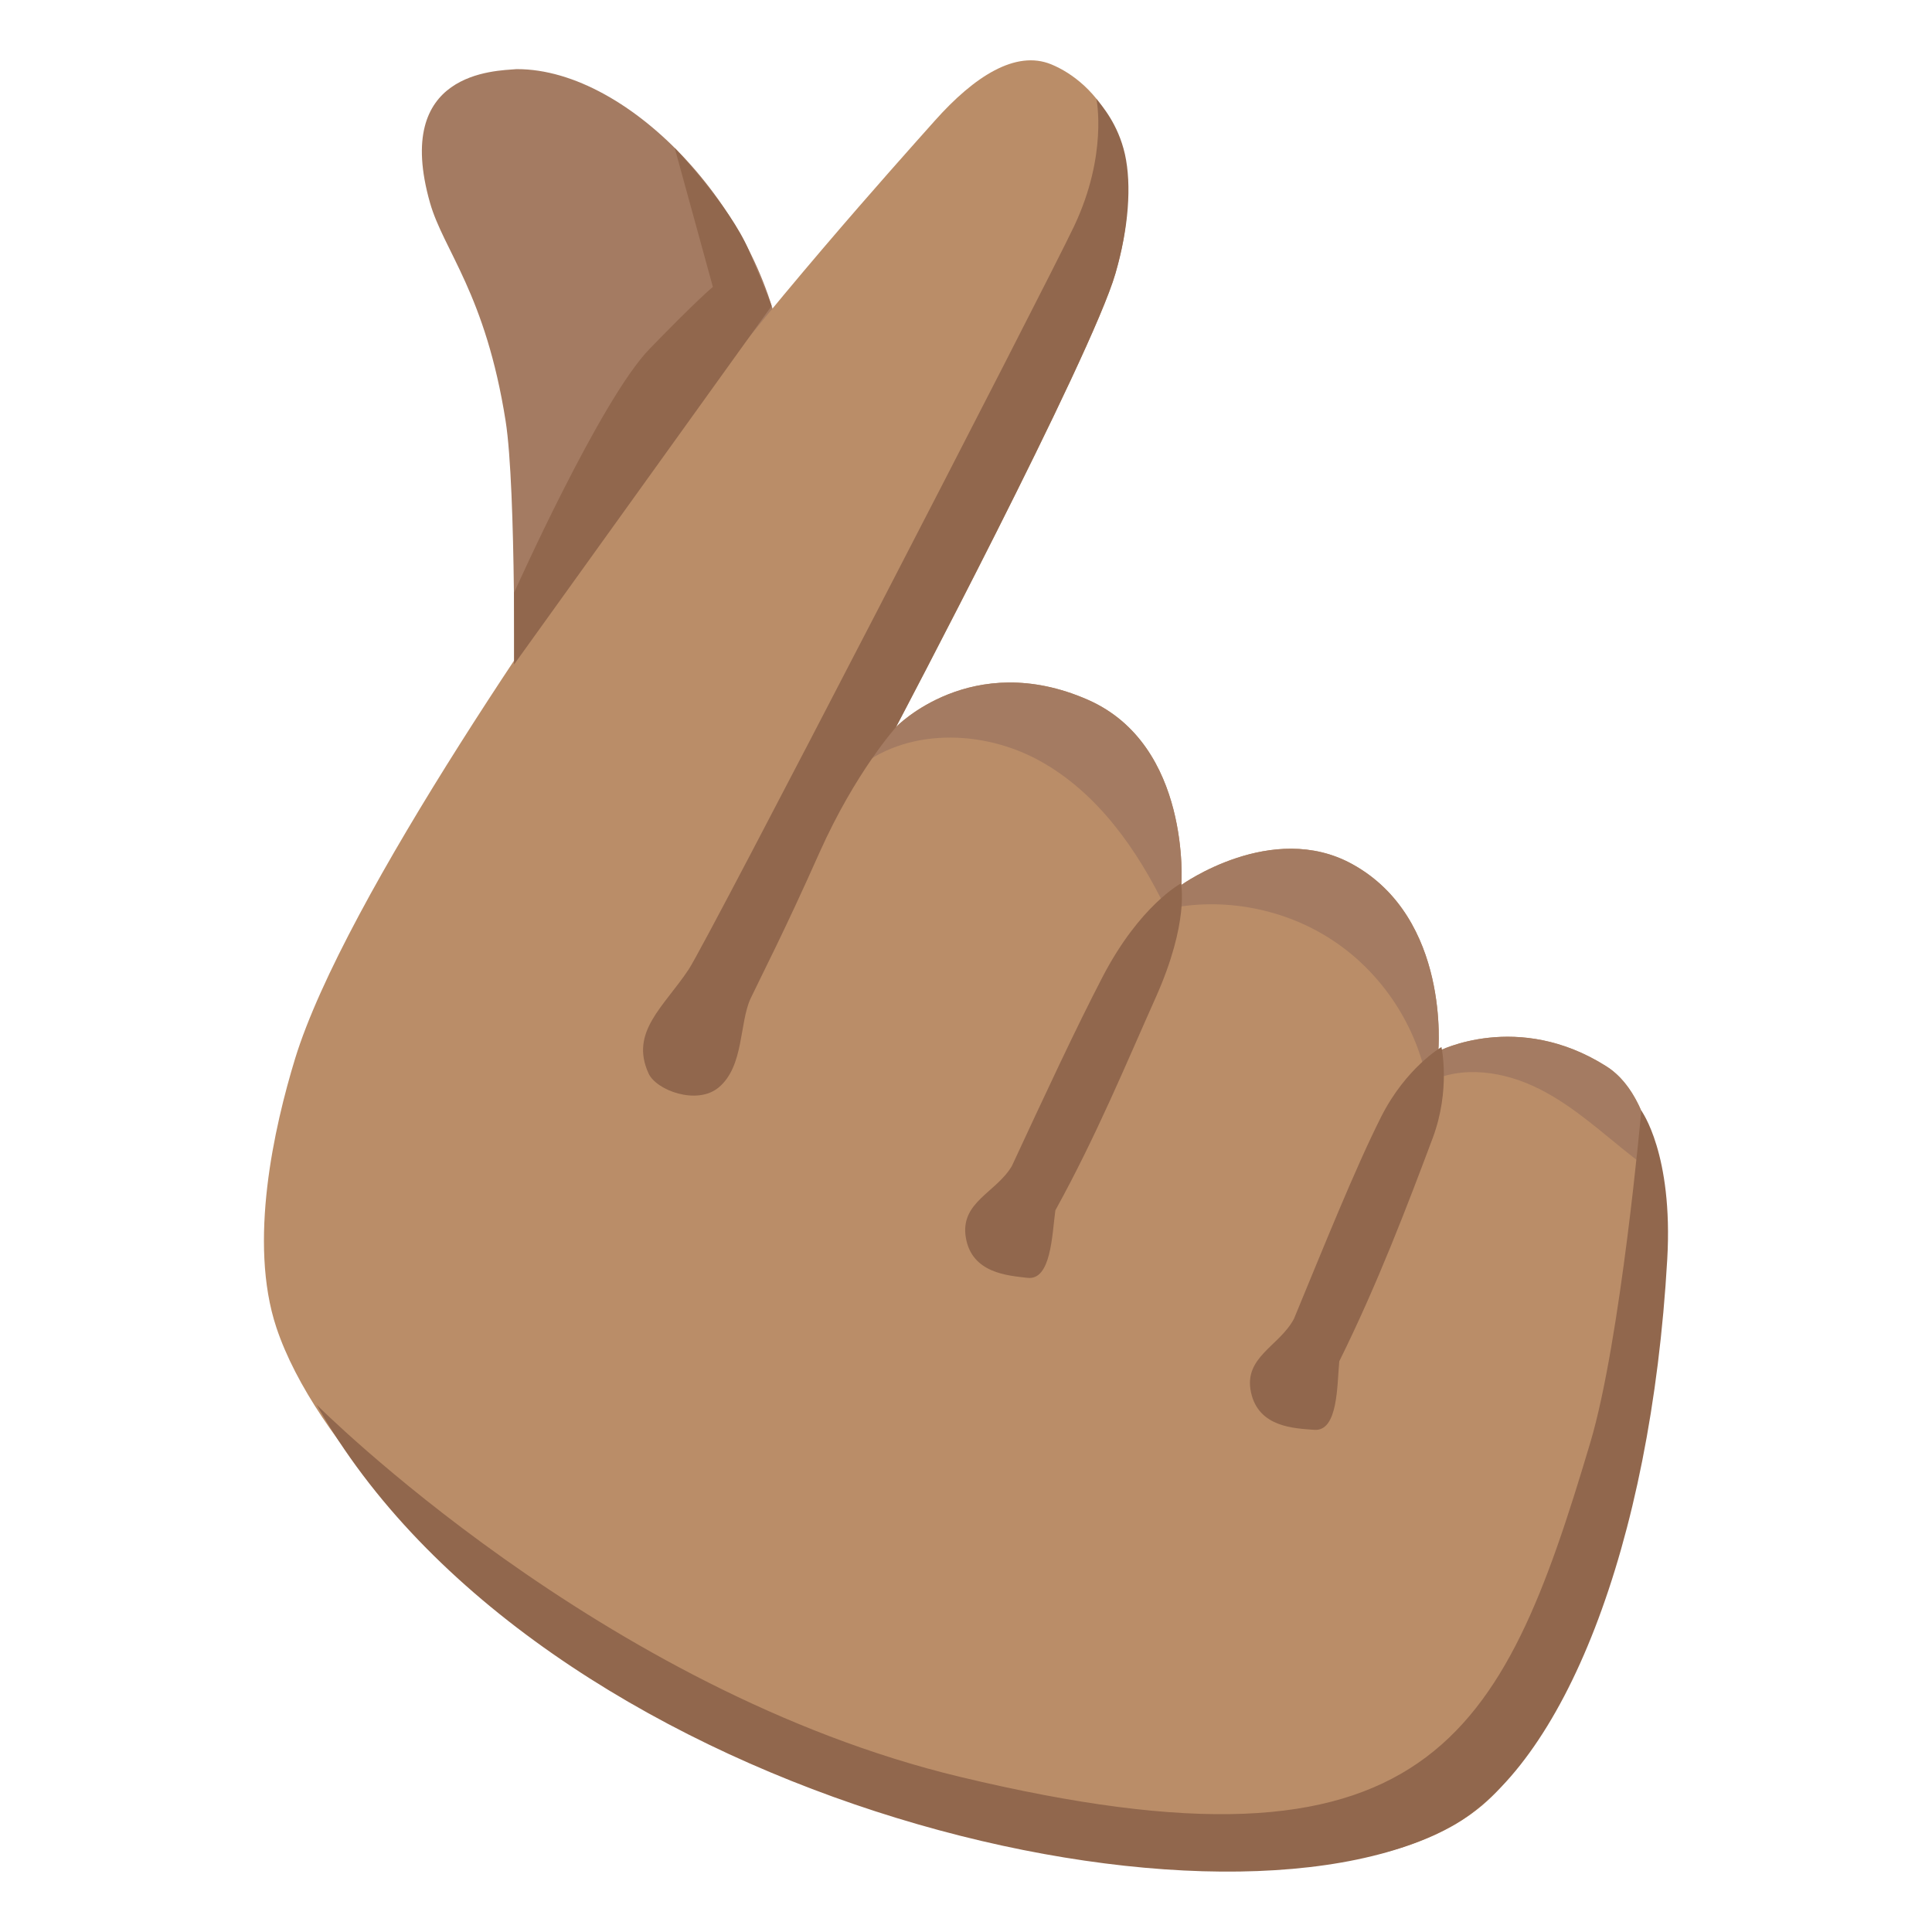
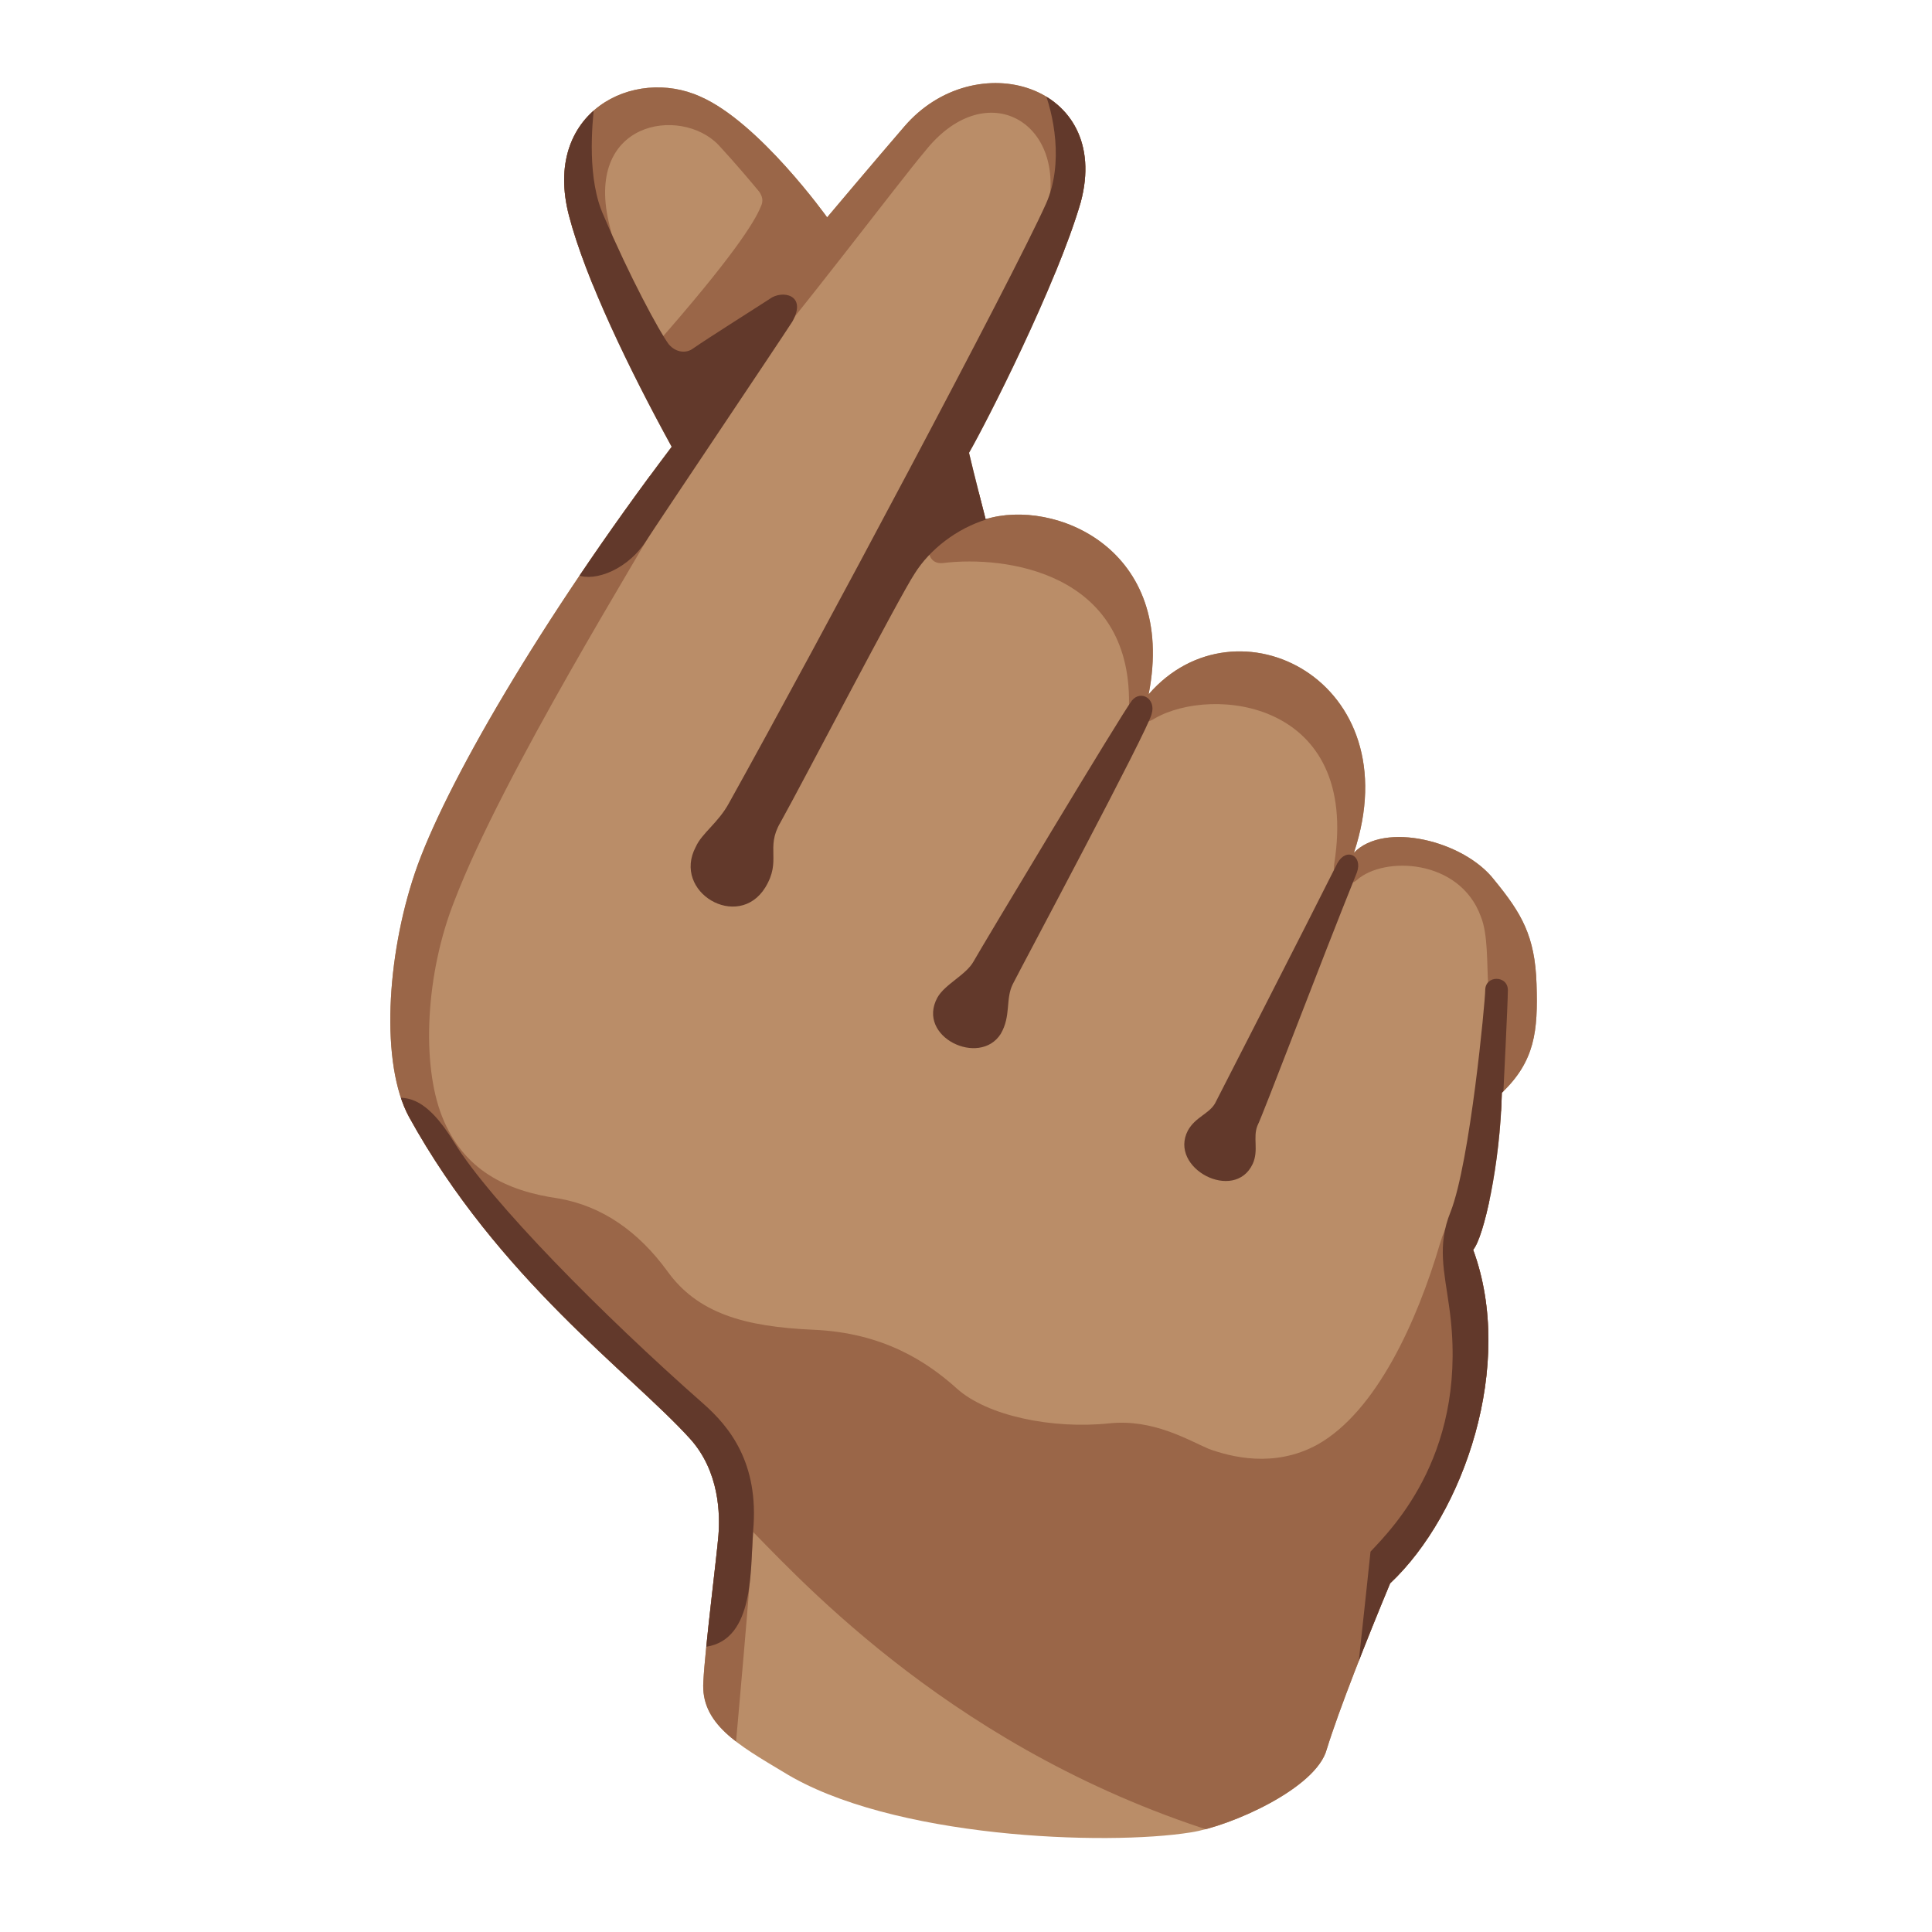
- <svg xmlns="http://www.w3.org/2000/svg" version="1.1" id="emoji_x5F_u1faf0" x="0px" y="0px" viewBox="0 0 128 128" style="enable-background:new 0 0 128 128;" xml:space="preserve">
-   <path style="fill:#A47B62;" d="M34.25,4.58c-0.01,0-0.02,0-0.03,0c-1.42,0.12-8.21,0.14-5.73,8.86c0.9,3.16,3.68,6.02,5.01,14.46  c0.71,4.5,0.56,18.95,0.56,18.95s18.99-12.98,17.88-22.79S41.79,4.57,34.25,4.58z" />
-   <path style="fill:#BA8D68;" d="M106.43,70.65c-5.88-3.73-11.14-1-11.14-1s0.82-8.81-5.7-12.4c-5.32-2.93-11.32,1.38-11.32,1.38  s0.66-9.26-6.2-12.27c-7.72-3.38-12.72,1.82-12.72,1.82S72.3,23.65,73.9,18.12c2.52-8.7-1.47-12.72-4.26-13.86  c-2.35-0.96-5.09,0.8-7.7,3.73S50.66,20.56,43.98,29.59S22.8,59.55,19.55,70.14c-1.38,4.52-3.12,12.16-1.24,17.81  c2.56,7.7,11.82,16.74,18.49,21.15c2.72,1.79,9.16,5.12,13.08,7.02c4.88,2.22,9.89,4.11,13.74,5.01  c27.01,6.28,33.94-0.59,35.83-2.76c3.6-4.14,5.71-10.11,8.38-19.85S111.74,74.01,106.43,70.65z" />
-   <path style="fill:#A47B62;" d="M106.43,70.65c-5.88-3.73-11.14-1-11.14-1s0.82-8.81-5.7-12.4c-5.32-2.93-11.32,1.38-11.32,1.38  s0.66-9.26-6.2-12.27c-7.72-3.38-12.72,1.82-12.72,1.82l-2.71,2.88c3.29-2.86,8.45-2.76,12.27-0.64s6.45,5.88,8.35,9.81  c3.78-0.82,7.87-0.04,11.08,2.1c3.22,2.14,5.51,5.61,6.22,9.41c2.27-1.2,5.11-0.76,7.41,0.4c2.3,1.15,4.2,2.94,6.22,4.52  c0.45,0.35,1.05,0.71,1.56,0.54C109.24,74.16,108.2,71.77,106.43,70.65z" />
+ <svg xmlns="http://www.w3.org/2000/svg" xmlns:xlink="http://www.w3.org/1999/xlink" version="1.1" id="Layer_1" x="0px" y="0px" viewBox="0 0 128 128" style="enable-background:new 0 0 128 128;" xml:space="preserve">
+   <path style="fill:#BA8D68;" d="M54.8,14.4c0,0,3.2-3.8,5.1-6c4.7-5.5,13.8-2.8,11.7,5C70,18.9,65.3,28.1,64.2,30  c0.4,1.7,0.9,3.6,1.1,4.4C69.8,33,78,36.3,76.1,46c5.8-6.7,17.4-0.9,13.6,10.5c2-2.1,7.3-0.8,9.3,1.8c1.8,2.2,2.7,3.7,2.8,6.9  c0.1,3.1-0.1,5.1-2.3,7.2c-0.1,4.7-1.2,9.6-1.9,10.4c2.8,7.6-0.6,17.5-5.5,22.1c-1.5,3.6-3.4,8.4-4.2,11c-0.7,2.6-6.4,5.1-9,5.5  c-5.6,0.9-19.9,0.4-27-4c-3-1.8-5.5-3.2-5.3-6c0.1-2.1,0.9-8.4,1-9.7c0.1-1.3,0.1-4.2-1.9-6.4C41.8,91,33,84.7,27.1,74  c-1.9-3.5-1.5-10.6,0.4-16.2s8.3-16.7,17-28.2c-2.8-5.1-5.7-11.1-6.8-15.3c-1.8-6.9,4.3-9.9,8.7-7.9C50.3,8.1,54.8,14.4,54.8,14.4z" />
  <g>
-     <path style="fill:#91674D;" d="M34.06,44.02v-4.75c0,0,5.72-12.81,8.98-16.16c3.26-3.36,4.19-4.1,4.19-4.1L44.7,9.8   c0,0,3.66,3.84,4.92,6.8s1.5,3.67,1.5,3.67L34.06,44.02z" />
-     <path style="fill:#91674D;" d="M108.74,73.58c0,0-1.36,15.23-3.38,22c-5.84,19.61-10.67,29.6-41.76,22.14   c-23.74-5.69-42.62-24.65-42.62-24.65c14.54,25.82,59.15,36.69,75.13,27.96c7.43-4.06,13.26-18.51,14.35-37.61   C110.86,76.44,108.74,73.58,108.74,73.58z" />
-     <path style="fill:#91674D;" d="M76.56,66.11c2.26-5.05,1.68-7.58,1.68-7.58s-2.72,1.44-5.19,6.19c-1.78,3.42-3.84,7.86-6.01,12.53   c-1.04,1.77-3.45,2.39-3.05,4.75c0.4,2.36,2.79,2.51,4.08,2.66c1.57,0.19,1.63-2.85,1.85-4.47C72.66,75.22,74.63,70.42,76.56,66.11   z" />
-     <path style="fill:#91674D;" d="M94.92,75.4c1.2-3.21,0.58-6.03,0.58-6.03s-2.35,1.36-4,4.63c-1.73,3.44-3.8,8.61-5.77,13.37   c-0.96,1.82-3.35,2.53-2.85,4.87c0.5,2.34,2.9,2.39,4.19,2.49c1.58,0.12,1.51-2.92,1.66-4.54C91.25,85.11,93.26,79.83,94.92,75.4z" />
-     <path style="fill:#91674D;" d="M59.36,48.18c0,0,12.94-24.53,14.54-30.06c0.88-3.02,1.08-5.87,0.63-7.9   C74.07,8.19,72.99,7,72.64,6.55c0,0,0.77,3.69-1.48,8.44c-1.91,4.03-24.28,47.35-25.53,49.23c-1.65,2.49-3.92,4.15-2.66,6.9   c0.51,1.12,3.21,2.12,4.64,0.93c1.7-1.41,1.36-4.3,2.13-5.92s2.19-4.34,4.56-9.66C56.68,51.15,59.36,48.18,59.36,48.18z" />
+     <g>
+       <g>
+         <defs>
+           <path id="SVGID_1_" d="M54.8,14.4c0,0,3.2-3.8,5.1-6c4.7-5.5,13.8-2.8,11.7,5C70,18.9,65.3,28.1,64.2,30      c0.4,1.7,0.9,3.6,1.1,4.4C69.8,33,78,36.3,76.1,46c5.8-6.7,17.4-0.9,13.6,10.5c2-2.1,7.3-0.8,9.3,1.8c1.8,2.2,2.7,3.7,2.8,6.9      c0.1,3.1-0.1,5.1-2.3,7.2c-0.1,4.7-1.2,9.6-1.9,10.4c2.8,7.6-0.6,17.5-5.5,22.1c-1.5,3.6-3.4,8.4-4.2,11c-0.7,2.6-6.4,5.1-9,5.5      c-5.6,0.9-19.9,0.4-27-4c-3-1.8-5.5-3.2-5.3-6c0.1-2.1,0.9-8.4,1-9.7s0.1-4.2-1.9-6.4C41.8,91,33,84.7,27.1,74      c-1.9-3.5-1.5-10.6,0.4-16.2s8.3-16.7,17-28.2c-2.8-5.1-5.7-11.1-6.8-15.3c-1.8-6.9,4.3-9.9,8.7-7.9      C50.3,8.1,54.8,14.4,54.8,14.4z" />
+         </defs>
+         <clipPath id="SVGID_00000092419485194060190330000016054254577516005786_">
+           <use xlink:href="#SVGID_1_" style="overflow:visible;" />
+         </clipPath>
+         <g style="clip-path:url(#SVGID_00000092419485194060190330000016054254577516005786_);">
+           <path style="fill:#9A6648;" d="M48.7,116.1c0,0,1.1-12.1,1.2-14.6c4,4.1,14.8,15.6,33,20.6c10.1,2.8,18.1-28,18.1-28l-0.5-13.7      c0,0-3.6-3.1-5.1,2s-4.2,11.1-8.1,13.3c-2.9,1.6-5.8,0.8-7.2,0.3c-1.4-0.6-3.7-2-6.6-1.7c-3.8,0.4-8.1-0.5-10.1-2.3      s-4.9-3.7-9.5-3.9c-4.6-0.2-7.7-1.1-9.7-3.9c-1.9-2.6-4.3-4.3-7.2-4.8c-3.5-0.5-6.3-1.9-7.7-5.4c-1.4-3.5-1.1-9.5,0.8-14.3      c3.2-8.4,12.5-23.3,14-26.1c1.6-2.9-4.8-2.3-4.8-2.3L14.6,64l17.9,53.7l10.7,1.5L48.7,116.1z" />
+           <path style="fill:#9A6648;" d="M37.7,18.6c0.7,0.8,3.8,0.6,2.7-3.6c-1.8-7,4.7-8,7.2-5.4c1.2,1.3,2.2,2.5,2.7,3.1      c0.2,0.3,0.3,0.6,0.1,1c-0.4,1-1.9,3.4-7.1,9.3c-2,2.2,2.5,6.2,5.7,2.4C52.6,21.3,59.6,12,61.3,10c3.9-4.9,9.1-2.1,8.2,3.4      s1.7,5.3,1.7,5.3L76.6,8L63.2,1.7L35.5,3.8L37.7,18.6z" />
+           <path style="fill:#9A6648;" d="M69.3,32.1c-7.6-0.7-9.1,5.5-6.8,5.2c4.1-0.5,12.4,0.6,12.3,9.3c0,1.5,1.1,1.4,1.7,1      c3.8-2.2,13.6-1.2,11.9,9.6c-0.2,1.5,1.1,1.5,1.5,1.1c1.8-1.6,6.8-1.4,8.2,2.4c0.5,1.2,0.4,3.2,0.5,4.6c0.1,1.4,0.2,7,0.2,7.6      s1.4,1.5,2.3,0c1.2-1.9,4.6-6,4.5-11C105.5,57,98.2,34.9,69.3,32.1z" />
+         </g>
+       </g>
+     </g>
+   </g>
+   <g>
+     <g>
+       <g>
+         <defs>
+           <path id="SVGID_00000058587689308554208770000012226208053078779036_" d="M54.8,14.4c0,0,3.2-3.8,5.1-6c4.7-5.5,13.8-2.8,11.7,5      C70,18.9,65.3,28.1,64.2,30c0.4,1.7,0.9,3.6,1.1,4.4C69.8,33,78,36.3,76.1,46c5.8-6.7,17.4-0.9,13.6,10.5c2-2.1,7.3-0.8,9.3,1.8      c1.8,2.2,2.7,3.7,2.8,6.9c0.1,3.1-0.1,5.1-2.3,7.2c-0.1,4.7-1.2,9.6-1.9,10.4c2.8,7.6-0.6,17.5-5.5,22.1      c-1.5,3.6-3.4,8.4-4.2,11c-0.7,2.6-6.4,5.1-9,5.5c-5.6,0.9-19.9,0.4-27-4c-3-1.8-5.5-3.2-5.3-6c0.1-2.1,0.9-8.4,1-9.7      s0.1-4.2-1.9-6.4C41.8,91,33,84.7,27.1,74c-1.9-3.5-1.5-10.6,0.4-16.2s8.3-16.7,17-28.2c-2.8-5.1-5.7-11.1-6.8-15.3      c-1.8-6.9,4.3-9.9,8.7-7.9C50.3,8.1,54.8,14.4,54.8,14.4z" />
+         </defs>
+         <clipPath id="SVGID_00000111879465266833692930000003856636847351304610_">
+           <use xlink:href="#SVGID_00000058587689308554208770000012226208053078779036_" style="overflow:visible;" />
+         </clipPath>
+         <g style="clip-path:url(#SVGID_00000111879465266833692930000003856636847351304610_);">
+           <path style="fill:#62392B;" d="M25.2,73c1.6-0.6,3-0.4,4.9,2.7c2.4,3.9,9.8,11.4,16.5,17.3c1.7,1.5,3.7,3.9,3.3,8.4      c-0.2,2.6,0.1,7.2-3.1,7.7c-3.2,0.6-6.2-7.3-6.2-7.3S24,75.7,24,74.9S25.2,73,25.2,73z" />
+           <path style="fill:#62392B;" d="M89.7,113c0,0,0.8-7.3,1.1-10.2c1.5-1.6,6.6-6.7,5.2-16.3c-0.3-2.2-0.8-4,0.1-6.2      c1.3-3.3,2.3-14,2.3-14.7c0-1,1.5-1,1.5,0c0,0.8-0.3,6.8-0.3,6.8l1.9,2.3l1.9,23.6l-8.3,15.1L89.7,113z" />
+           <path style="fill:#62392B;" d="M39.4,6.7c-0.2,1.7-0.5,5.2,0.6,7.6c1.7,4,3.7,7.7,4.3,8.5c0.5,0.6,1.2,0.6,1.6,0.3      c1-0.7,4.5-2.9,5.1-3.3c0.8-0.6,2.5-0.3,1.5,1.5C51.4,23,44,34,42.7,36c-1.4,2-3.7,2.6-4.6,2S33.3,9.3,33.3,9.3L39.4,6.7z" />
+           <path style="fill:#62392B;" d="M69.1,5.8c0.7,1.7,1.4,5,0.2,7.7c-2.2,4.9-15.1,29.1-21,39.7c-0.7,1.3-1.8,2-2.2,2.9      c-1.6,3,2.8,5.6,4.6,2.7c1.1-1.8,0-2.6,1-4.3c1.4-2.5,7.9-15,8.9-16.5c1-1.6,2.8-3,4.8-3.6c1.8-2.2,4.6-5.6,4.6-5.6L78.1,12      l-4.4-8L69.1,5.8z" />
+           <path style="fill:#62392B;" d="M64.5,63.7c-0.5,0.9-1.9,1.5-2.4,2.4c-1.4,2.6,2.8,4.6,4.2,2.4c0.7-1.2,0.3-2.3,0.8-3.3      s9-16.9,9.2-17.9c0.3-1-0.7-1.6-1.3-0.9C74.3,47.3,65,62.8,64.5,63.7z" />
+           <path style="fill:#62392B;" d="M80.5,73.1c-0.4,0.7-1.3,0.9-1.8,1.8c-1.3,2.5,3.1,4.8,4.3,2.2c0.4-0.9,0-1.7,0.3-2.5      c0.4-0.8,4.1-10.6,6.6-16.8c0.4-1.1-0.7-1.7-1.3-0.6C86.7,61,80.5,73.1,80.5,73.1z" />
+         </g>
+       </g>
+     </g>
  </g>
</svg>
